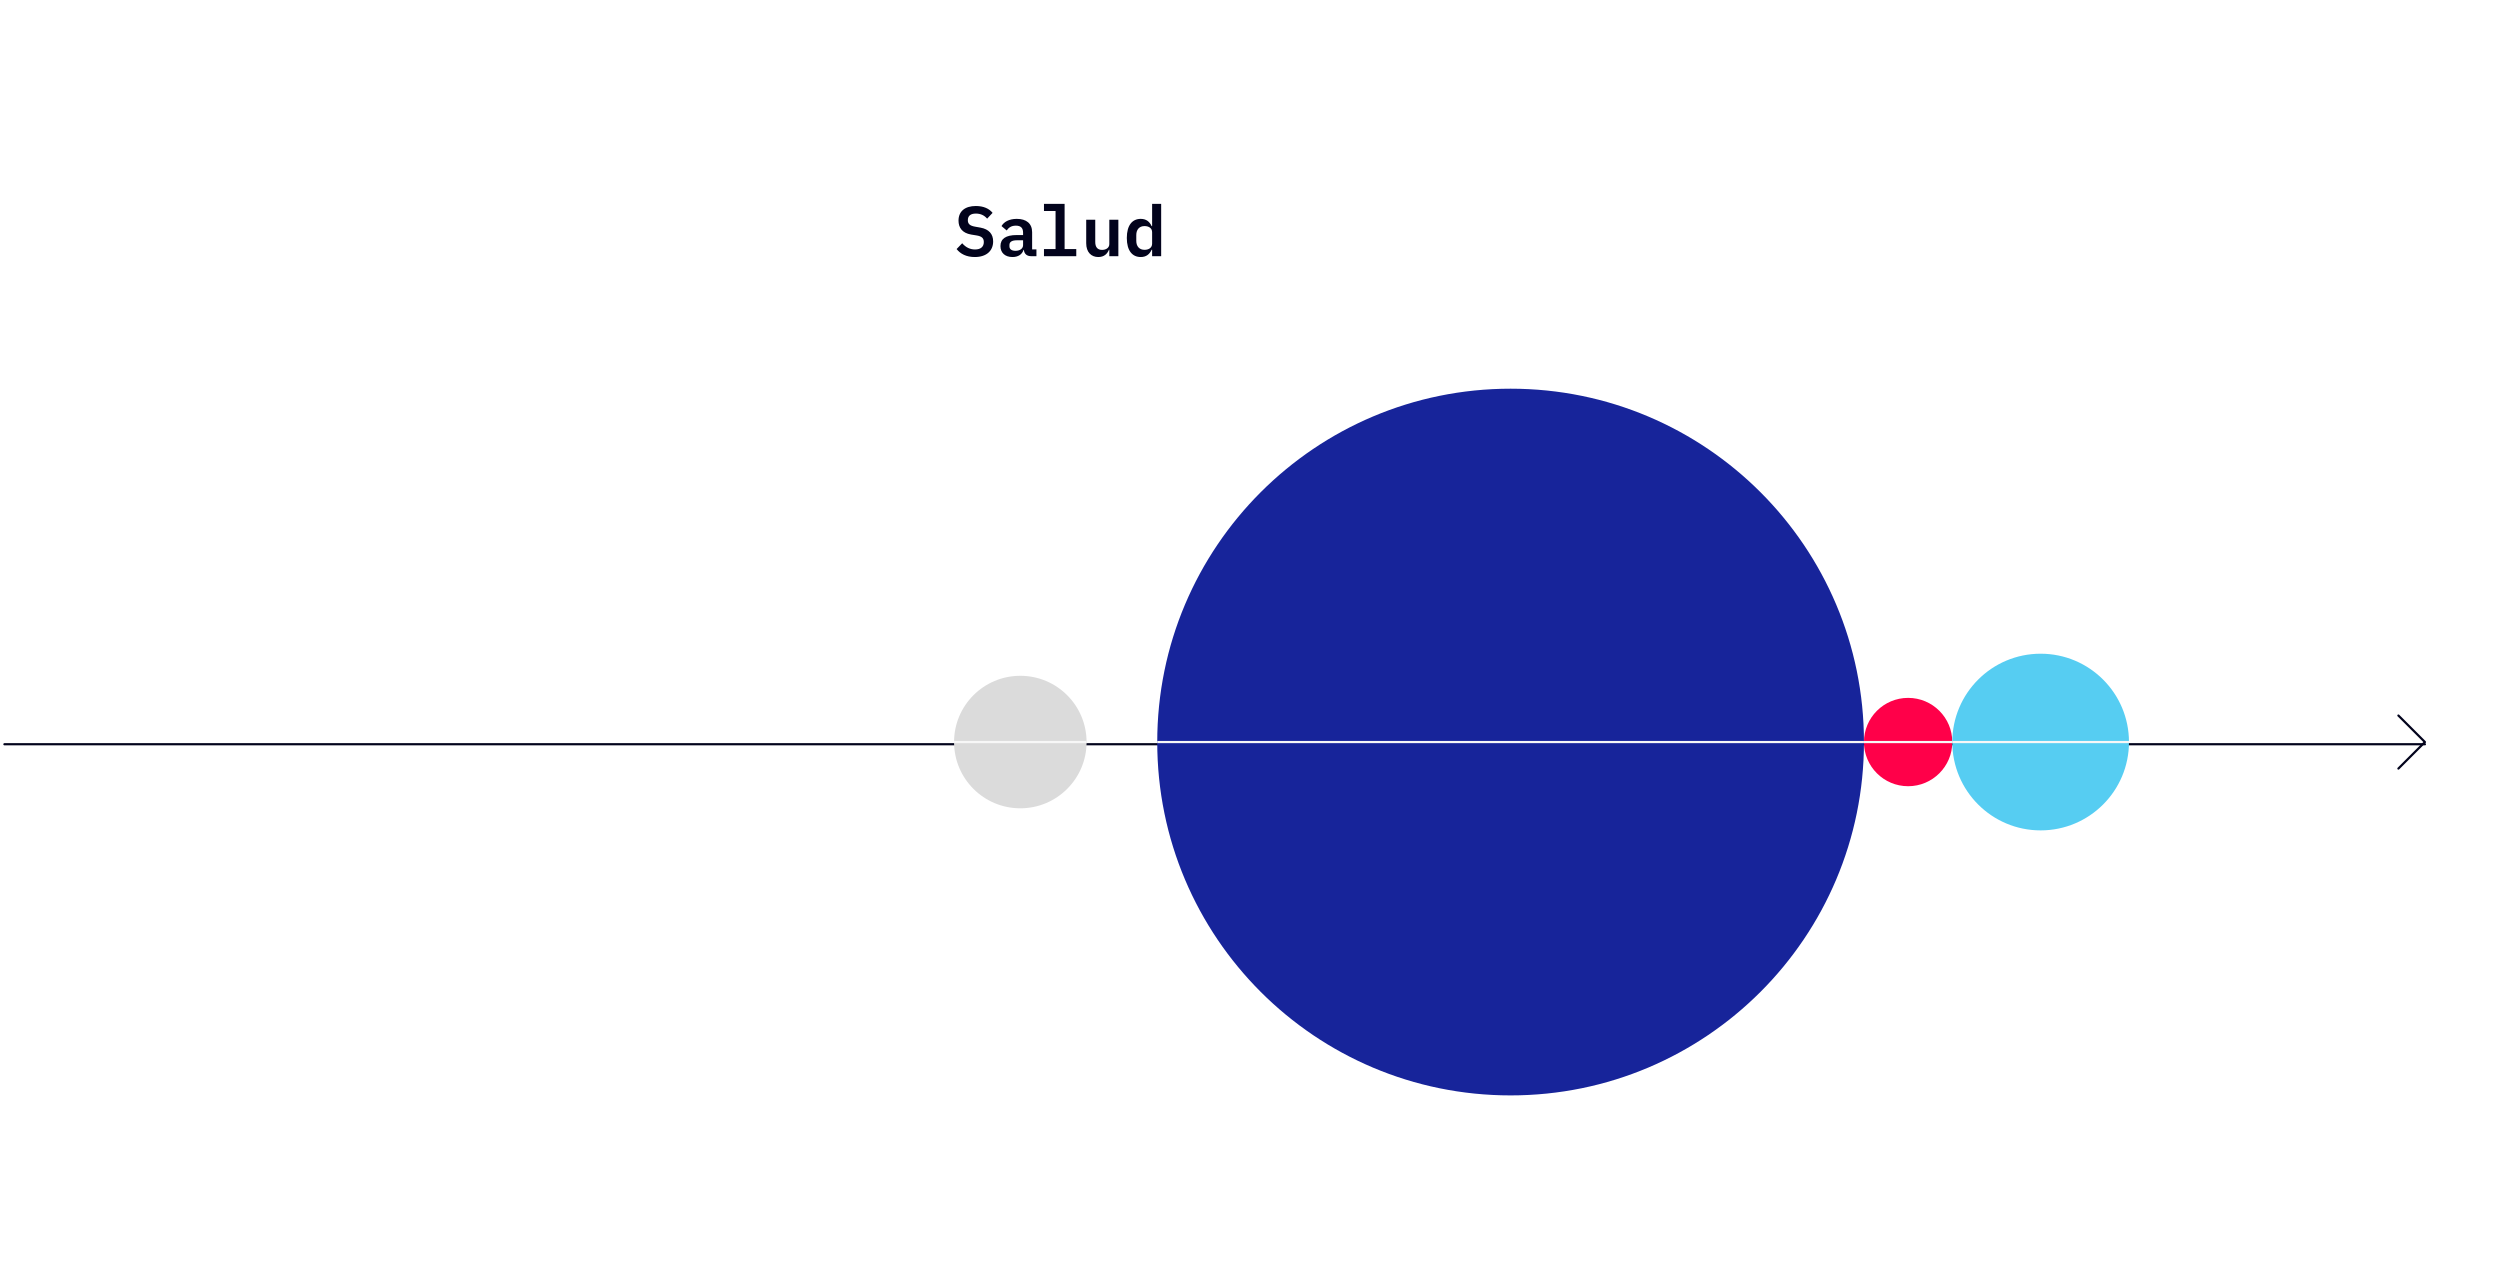
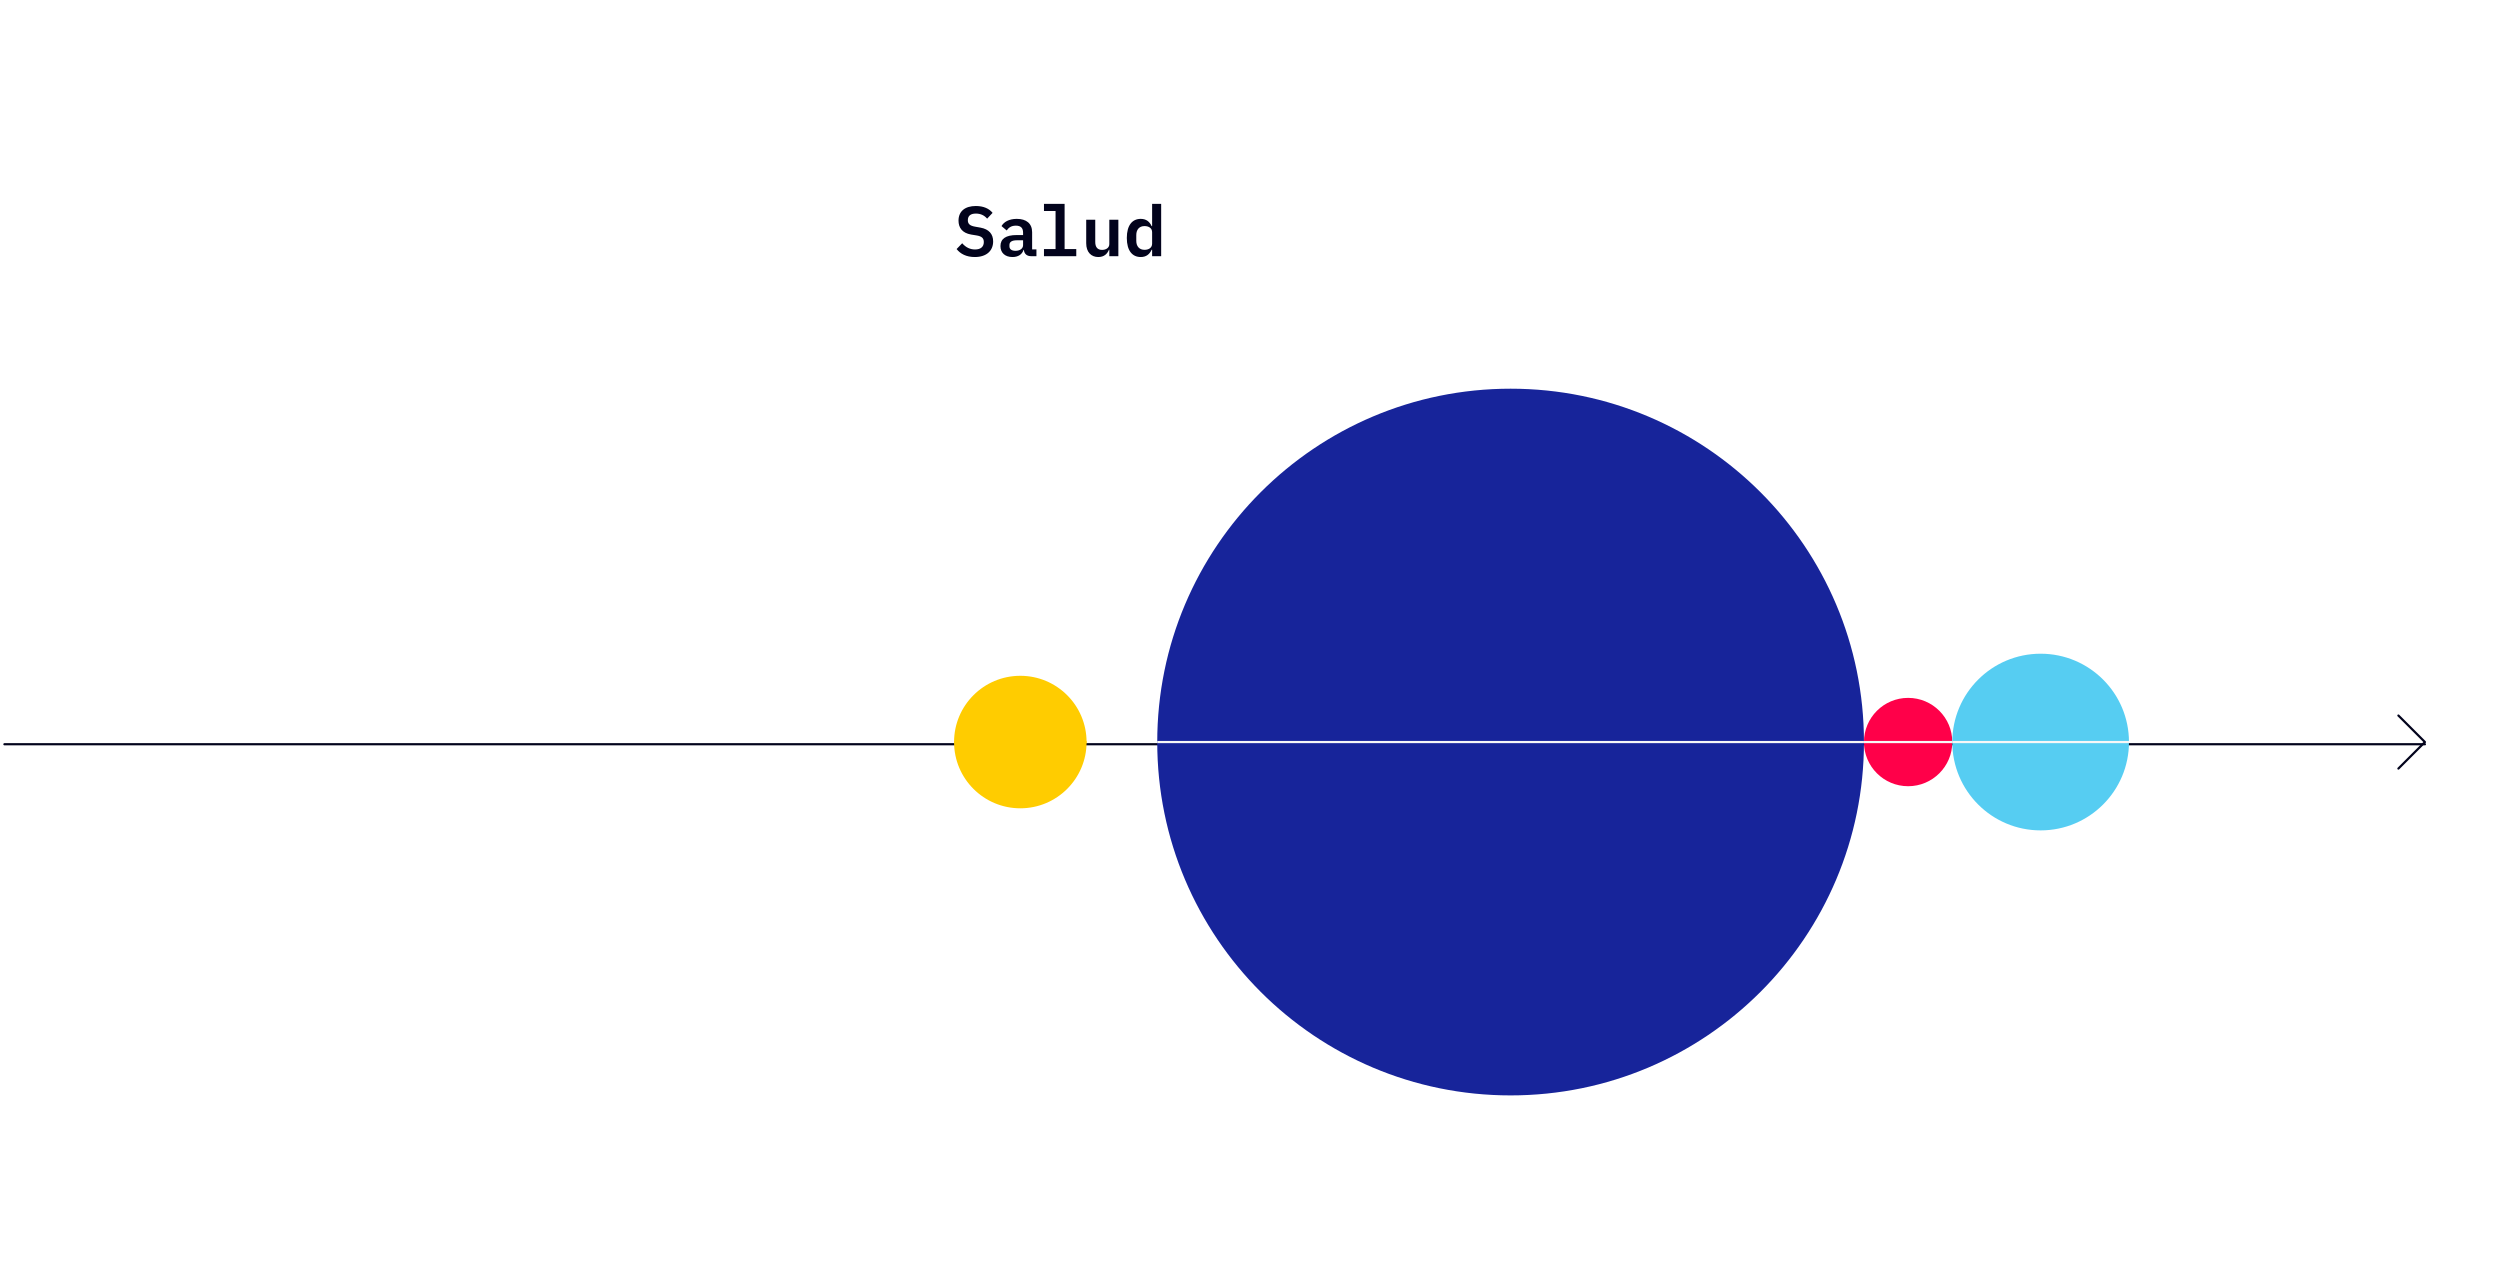
<svg xmlns="http://www.w3.org/2000/svg" width="566" height="290" viewBox="0 0 566 290" fill="none">
  <path d="M220.688 58.192C223.392 58.192 224.848 56.736 224.848 54.656C224.848 52.992 223.904 51.888 221.984 51.536L220.816 51.328C219.584 51.12 219.12 50.704 219.12 49.856C219.12 48.864 219.744 48.352 220.944 48.352C222.064 48.352 222.896 48.8 223.488 49.504L224.72 48.192C223.952 47.232 222.672 46.64 220.928 46.64C218.496 46.64 217.008 47.824 217.008 49.952C217.008 51.504 217.808 52.752 219.872 53.104L221.056 53.296C222.272 53.488 222.736 53.92 222.736 54.8C222.736 55.872 222.032 56.48 220.752 56.48C219.648 56.48 218.672 56.032 217.84 55.072L216.576 56.384C217.424 57.472 218.784 58.192 220.688 58.192ZM234.649 58V56.464H233.673V52.576C233.673 50.592 232.361 49.552 230.201 49.552C228.409 49.552 227.257 50.272 226.745 51.184L227.913 52.176C228.361 51.536 228.953 51.088 229.993 51.088C231.129 51.088 231.625 51.632 231.625 52.672V53.216H230.169C227.737 53.216 226.505 54.048 226.505 55.712C226.505 57.264 227.577 58.192 229.225 58.192C230.505 58.192 231.417 57.6 231.721 56.576H231.801C231.897 57.456 232.457 58 233.449 58H234.649ZM229.913 56.784C229.065 56.784 228.537 56.432 228.537 55.776V55.456C228.537 54.768 229.097 54.4 230.217 54.4H231.625V55.504C231.625 56.288 230.889 56.784 229.913 56.784ZM236.355 58H243.667V56.384H241.027V46.16H236.355V47.776H238.979V56.384H236.355V58ZM251.149 58H253.197V49.744H251.149V55.264C251.149 56.144 250.349 56.576 249.517 56.576C248.493 56.576 247.965 55.968 247.965 54.784V49.744H245.917V55.072C245.917 57.072 247.037 58.192 248.653 58.192C249.997 58.192 250.701 57.44 251.069 56.544H251.149V58ZM260.839 58H262.887V46.16H260.839V51.2H260.727C260.279 50.208 259.527 49.552 258.263 49.552C256.375 49.552 255.111 50.96 255.111 53.872C255.111 56.784 256.375 58.192 258.263 58.192C259.527 58.192 260.279 57.536 260.727 56.544H260.839V58ZM259.127 56.56C257.943 56.56 257.255 55.776 257.255 54.528V53.216C257.255 51.968 257.943 51.184 259.127 51.184C260.055 51.184 260.839 51.632 260.839 52.576V55.168C260.839 56.112 260.055 56.56 259.127 56.56Z" fill="#02031C" />
  <path d="M1 168.5H549" stroke="#02031C" stroke-width="0.5" stroke-linecap="round" stroke-linejoin="round" />
  <path d="M543 162L549 168L543 174" stroke="#02031C" stroke-width="0.5" stroke-linecap="round" stroke-linejoin="round" />
-   <path d="M216 168C216 159.716 222.716 153 231 153C239.284 153 246 159.716 246 168C246 176.284 239.284 183 231 183C222.716 183 216 176.284 216 168Z" fill="#DBDBDB" />
-   <path d="M216 168H246" stroke="#F7F7F7" stroke-width="0.5" />
+   <path d="M216 168C216 159.716 222.716 153 231 153C239.284 153 246 159.716 246 168C246 176.284 239.284 183 231 183C222.716 183 216 176.284 216 168Z" fill="#FFCC00" />
+   <path d="M216 168H246" stroke="#FFCC00" stroke-width="0.5" />
  <path d="M262 168C262 123.817 297.817 88 342 88C386.183 88 422 123.817 422 168C422 212.183 386.183 248 342 248C297.817 248 262 212.183 262 168Z" fill="#17249A" />
  <path d="M262 168H422" stroke="#F7F7F7" stroke-width="0.5" />
  <path d="M422 168C422 162.477 426.477 158 432 158C437.523 158 442 162.477 442 168C442 173.523 437.523 178 432 178C426.477 178 422 173.523 422 168Z" fill="#FF0049" />
  <path d="M422 168H442" stroke="#F7F7F7" stroke-width="0.5" />
  <path d="M442 168C442 156.954 450.954 148 462 148C473.046 148 482 156.954 482 168C482 179.046 473.046 188 462 188C450.954 188 442 179.046 442 168Z" fill="#56CDF2" />
  <path d="M442 168H482" stroke="#F7F7F7" stroke-width="0.5" />
</svg>
